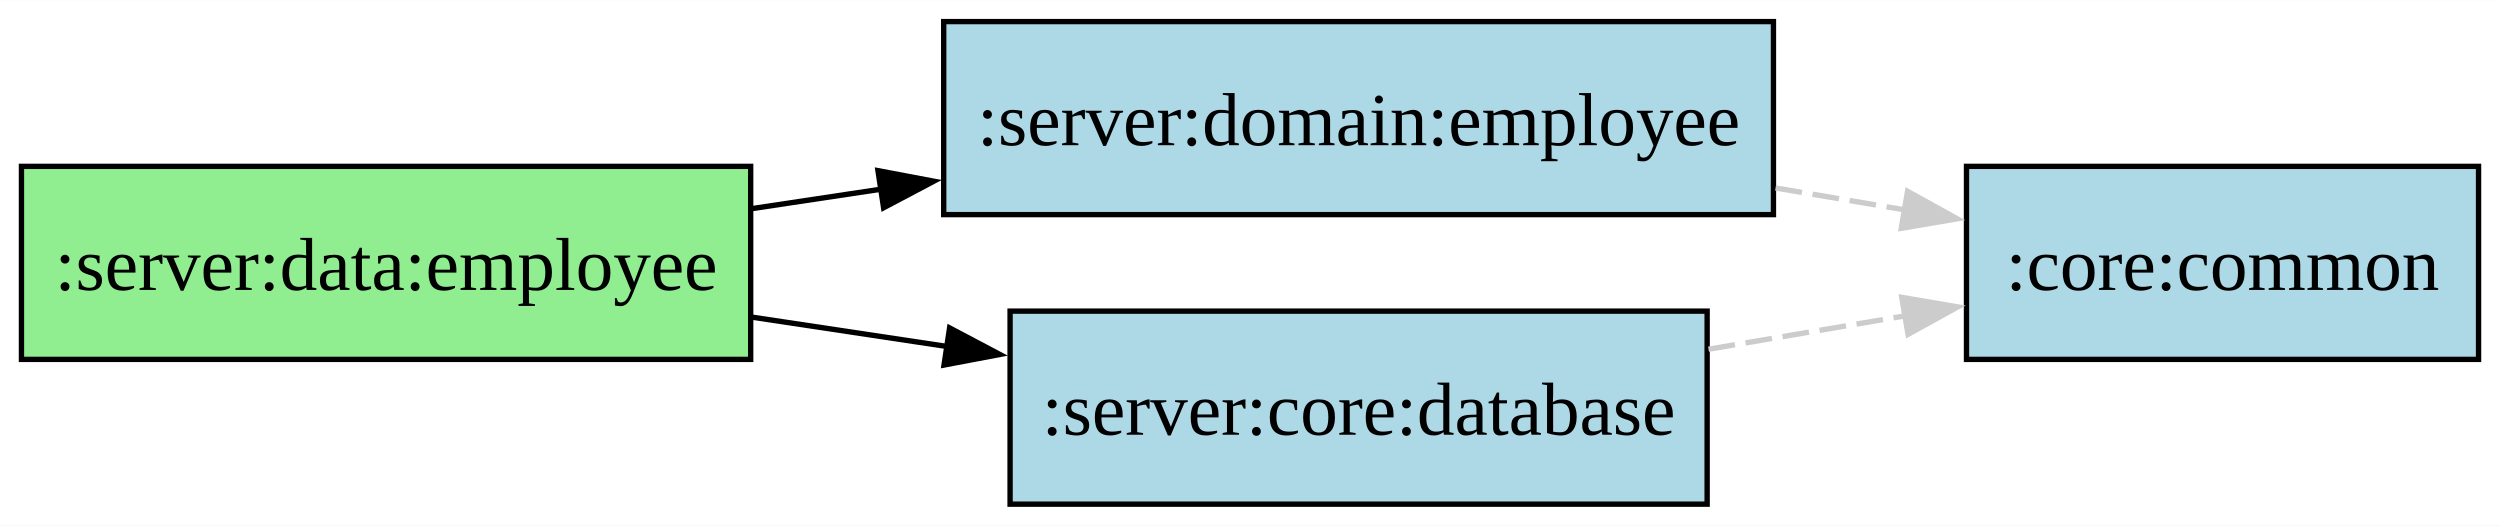
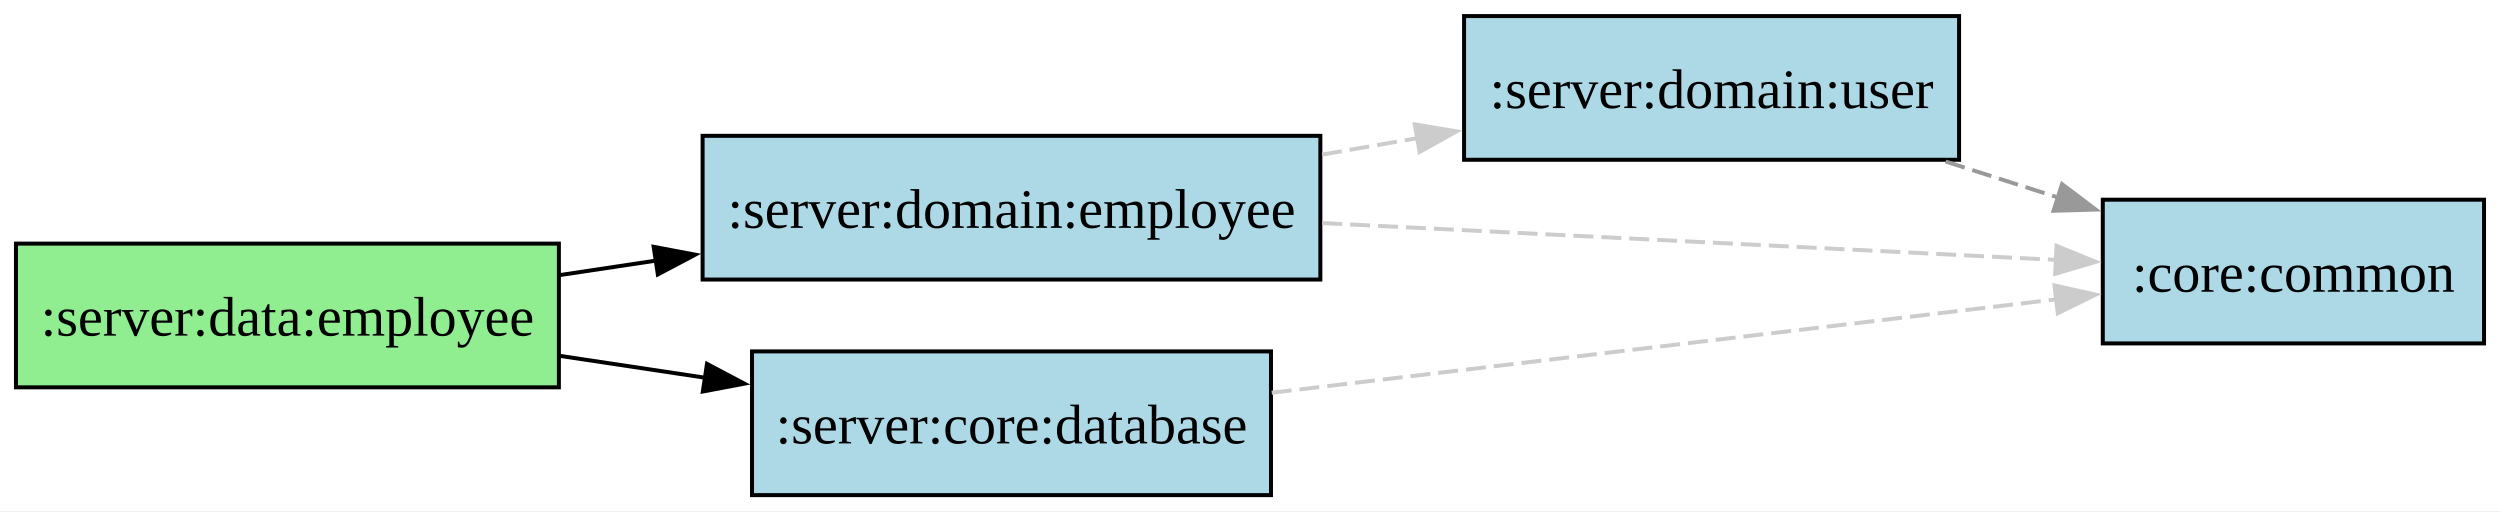
- <svg xmlns="http://www.w3.org/2000/svg" width="466pt" height="98pt" viewBox="0 0 466.25 98">
+ <svg xmlns="http://www.w3.org/2000/svg" width="626pt" height="128pt" viewBox="0 0 626.25 128">
  <g class="graph">
-     <path fill="#fff" d="M0 98V0h466.25v98z" />
+     <path fill="#fff" d="M0 128V0h626.25v128z" />
    <g class="node">
-       <path fill="#90ee90" stroke="#000" d="M140 31H4v36h136z" />
-       <text x="68" y="-39.95" font-family="Times New Roman,serif" font-size="14" text-anchor="middle" transform="translate(4 94)">:server:data:employee</text>
+       <path fill="#90ee90" stroke="#000" d="M140 61H4v36h136z" />
+       <text x="68" y="-39.95" font-family="Times New Roman,serif" font-size="14" text-anchor="middle" transform="translate(4 124)">:server:data:employee</text>
    </g>
    <g class="node">
-       <path fill="#add8e6" stroke="#000" d="M330.75 4H176v36h154.75z" />
-       <text x="249.38" y="-66.95" font-family="Times New Roman,serif" font-size="14" text-anchor="middle" transform="translate(4 94)">:server:domain:employee</text>
+       <path fill="#add8e6" stroke="#000" d="M330.75 34H176v36h154.75z" />
+       <text x="249.38" y="-66.95" font-family="Times New Roman,serif" font-size="14" text-anchor="middle" transform="translate(4 124)">:server:domain:employee</text>
    </g>
    <g stroke="#000" class="edge">
-       <path fill="none" d="M140.3 38.87c7.84-1.18 15.92-2.4 23.99-3.61" />
-       <path d="m163.74 31.8 10.41 1.97-9.36 4.95z" />
+       <path fill="none" d="M140.3 68.87c7.84-1.18 15.92-2.4 23.99-3.61" />
+       <path d="m163.74 61.8 10.41 1.97-9.36 4.95z" />
    </g>
    <g class="node">
-       <path fill="#add8e6" stroke="#000" d="M318.38 58h-130v36h130z" />
-       <text x="249.38" y="-12.95" font-family="Times New Roman,serif" font-size="14" text-anchor="middle" transform="translate(4 94)">:server:core:database</text>
+       <path fill="#add8e6" stroke="#000" d="M318.38 88h-130v36h130z" />
+       <text x="249.38" y="-12.95" font-family="Times New Roman,serif" font-size="14" text-anchor="middle" transform="translate(4 124)">:server:core:database</text>
    </g>
    <g stroke="#000" class="edge">
-       <path fill="none" d="M140.3 59.13c11.95 1.8 24.47 3.68 36.63 5.51" />
-       <path d="m177.1 61.13 9.37 4.95-10.41 1.97z" />
+       <path fill="none" d="M140.3 89.13c11.95 1.8 24.47 3.68 36.63 5.51" />
+       <path d="m177.1 91.13 9.37 4.95-10.41 1.97z" />
    </g>
    <g class="node">
-       <path fill="#add8e6" stroke="#000" d="M462.25 31h-95.5v36h95.5z" />
-       <text x="410.5" y="-39.95" font-family="Times New Roman,serif" font-size="14" text-anchor="middle" transform="translate(4 94)">:core:common</text>
+       <path fill="#add8e6" stroke="#000" d="M490.75 4h-124v36h124z" />
+       <text x="424.75" y="-96.95" font-family="Times New Roman,serif" font-size="14" text-anchor="middle" transform="translate(4 124)">:server:domain:user</text>
+     </g>
+     <g class="node">
+       <path fill="#add8e6" stroke="#000" d="M622.25 50h-95.5v36h95.5z" />
+       <text x="570.5" y="-50.95" font-family="Times New Roman,serif" font-size="14" text-anchor="middle" transform="translate(4 124)">:core:common</text>
+     </g>
+     <g stroke="#999" class="edge">
+       <path fill="none" stroke-dasharray="5,2" d="M487.39 40.44c9.32 2.99 18.97 6.08 28.3 9.06" />
+       <path fill="#999" d="m516.54 46.1 8.46 6.38-10.59.29z" />
    </g>
    <g stroke="#ccc" class="edge">
-       <path fill="none" stroke-dasharray="5,2" d="M331.14 35.03c8.12 1.37 16.27 2.76 24.13 4.09" />
-       <path fill="#ccc" d="m355.76 35.65 9.27 5.13-10.44 1.77z" />
+       <path fill="none" stroke-dasharray="5,2" d="M331.18 38.71c8-1.38 16.12-2.79 24.07-4.17" />
+       <path fill="#ccc" d="m354.41 31.14 10.46 1.74-9.26 5.16z" />
    </g>
    <g stroke="#ccc" class="edge">
-       <path fill="none" stroke-dasharray="5,2" d="M318.64 65.1c12.16-2.07 24.81-4.21 36.76-6.24" />
-       <path fill="#ccc" d="m354.68 55.43 10.44 1.78-9.27 5.12z" />
+       <path fill="none" stroke-dasharray="5,2" d="M331.22 55.85c56.58 2.84 132.35 6.64 183.99 9.23" />
+       <path fill="#ccc" d="m515.17 61.57 9.81 4-10.16 2.99z" />
+     </g>
+     <g stroke="#ccc" class="edge">
+       <path fill="none" stroke-dasharray="5,2" d="m318.57 98.36 196.51-23.4" />
+       <path fill="#ccc" d="m514.65 71.48 10.35 2.3-9.52 4.65z" />
    </g>
  </g>
</svg>
